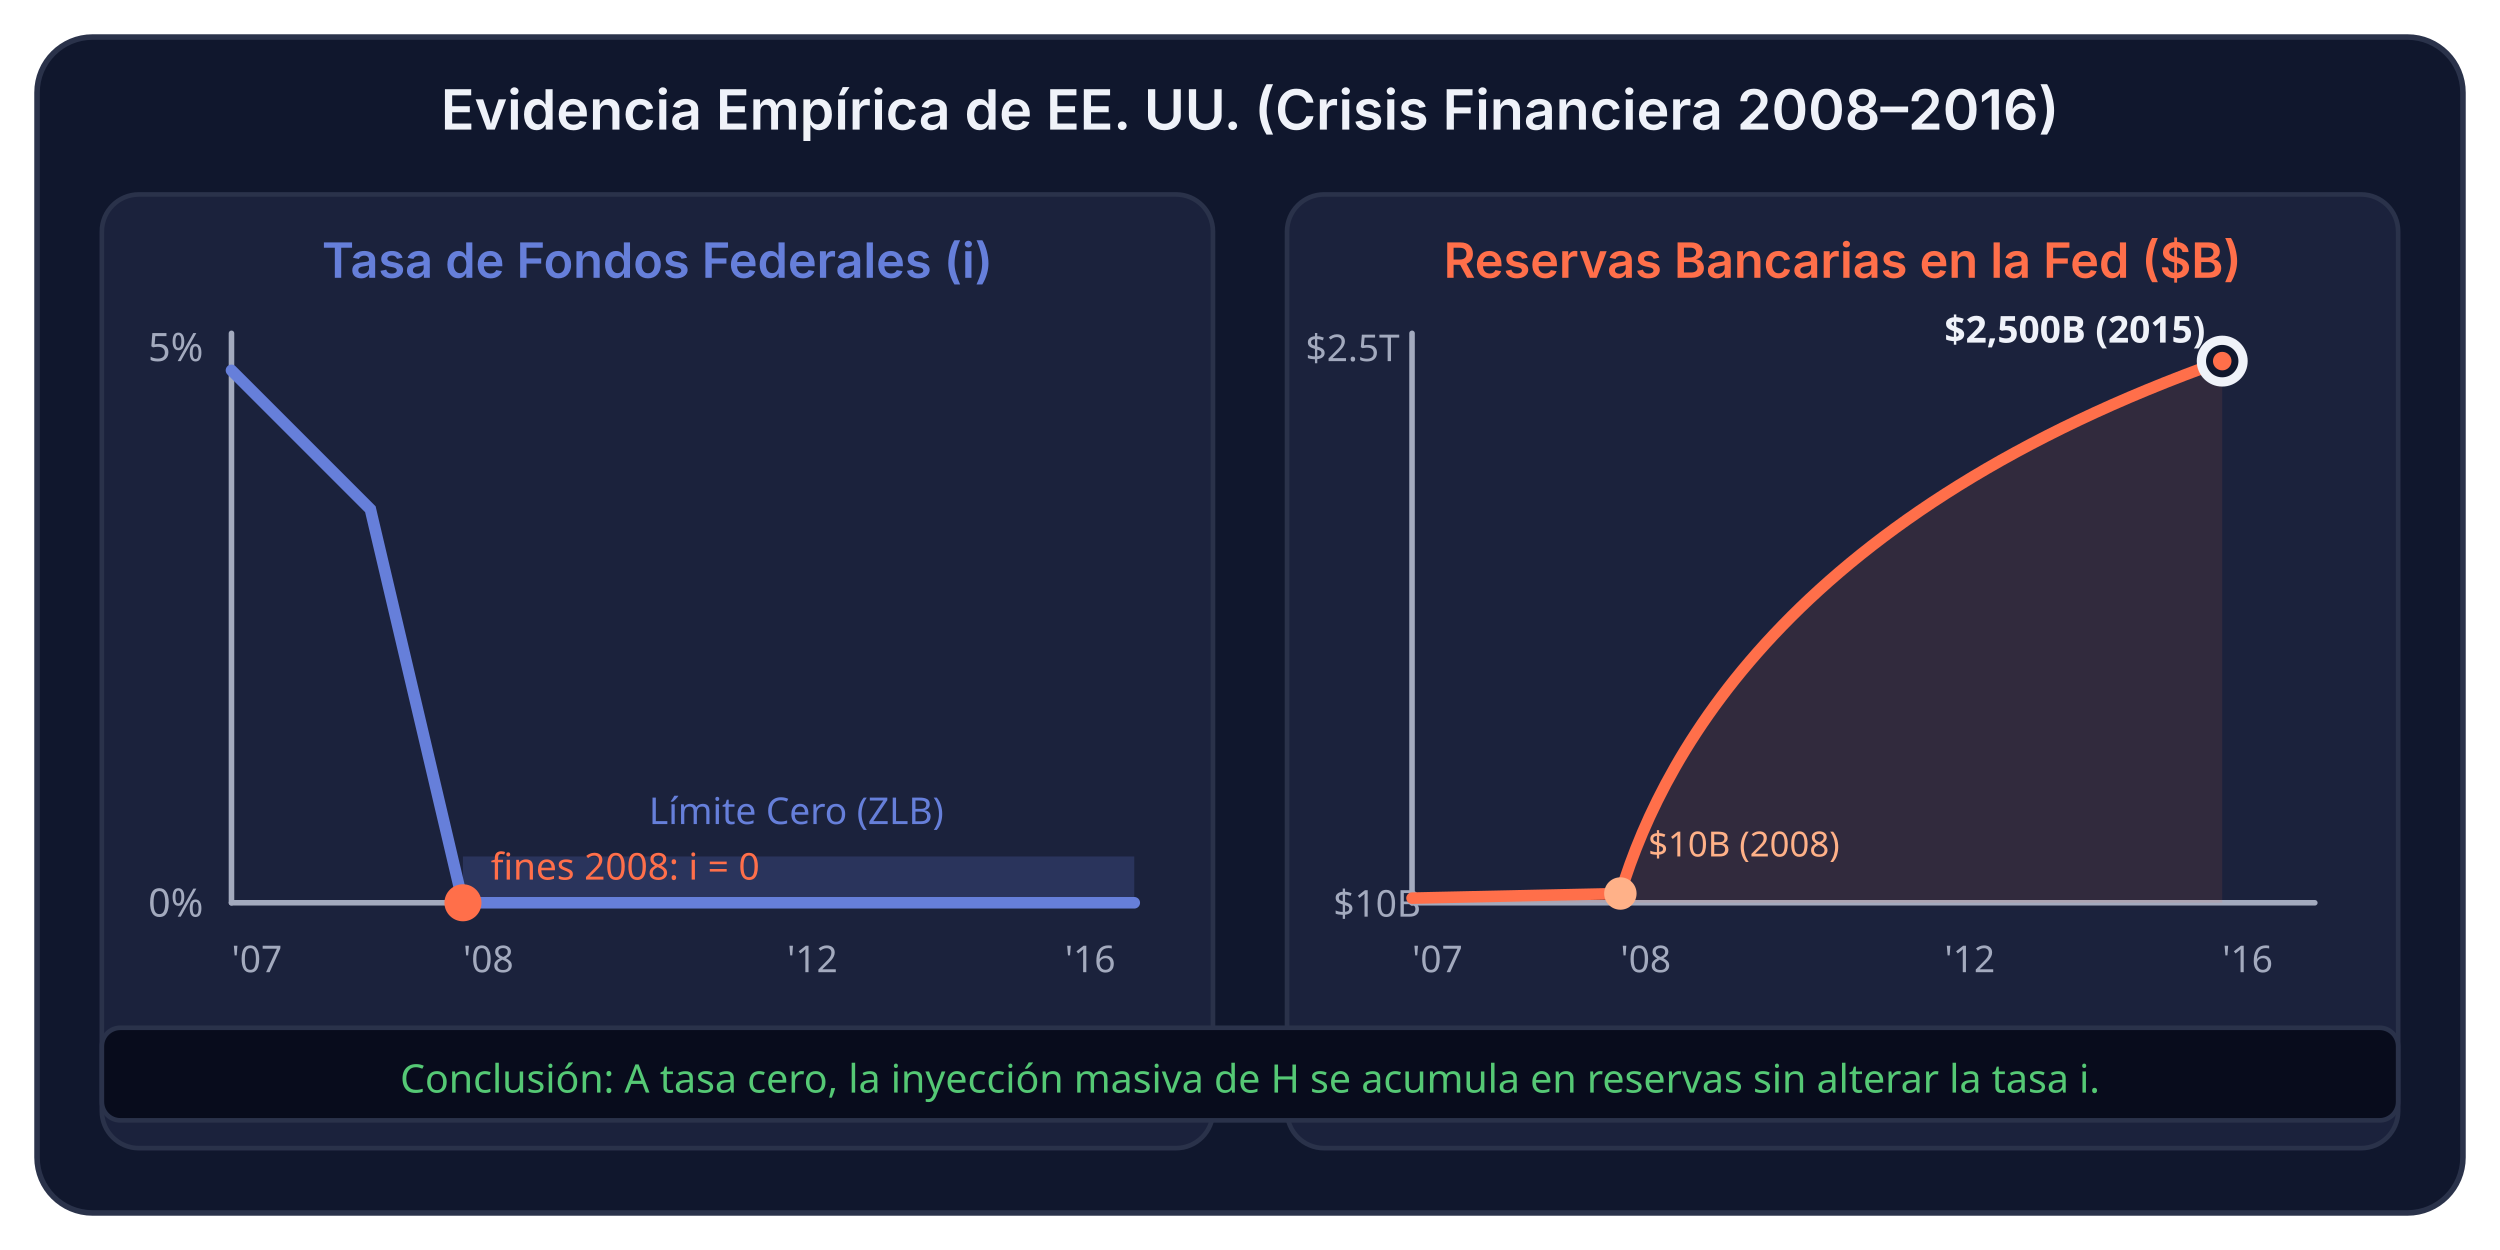
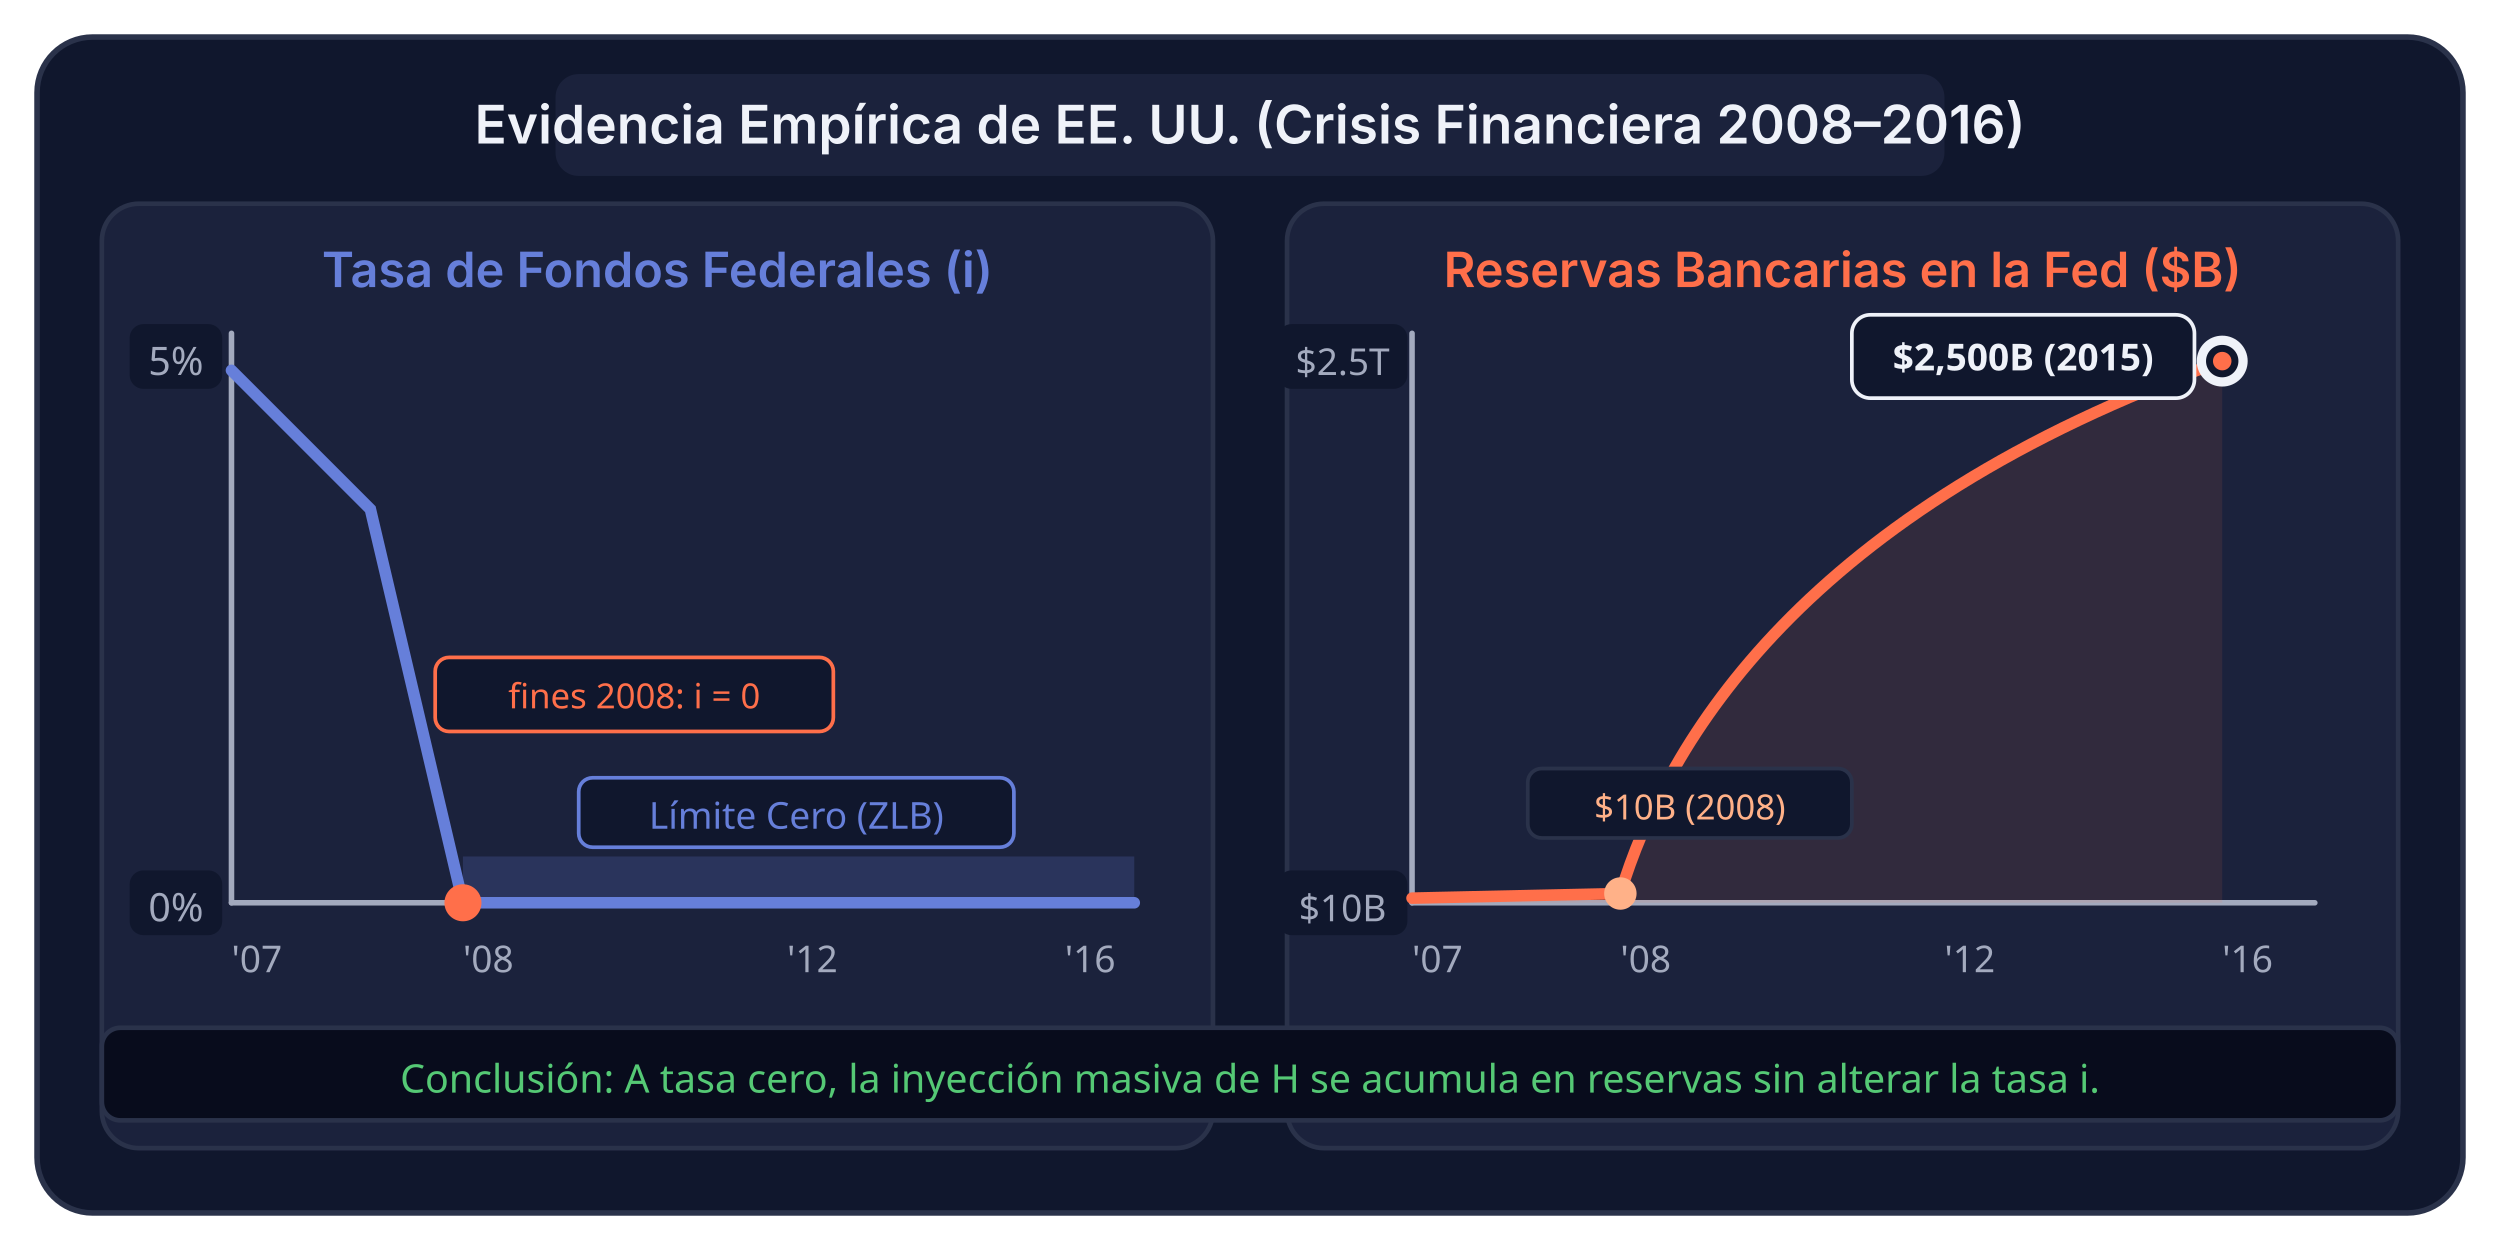
<svg xmlns="http://www.w3.org/2000/svg" viewBox="0 0 540 270" role="img" aria-labelledby="fig-evid-title fig-evid-desc">
  <rect x="8" y="8" width="524" height="254" rx="12" fill="#10172D" stroke="#2A324A" stroke-width="1.2" />
-   <text x="270" y="28" text-anchor="middle" font-family="Inter" font-weight="600" font-size="12" fill="#EFF2F9">Evidencia Empírica de EE. UU. (Crisis Financiera 2008–2016)</text>
-   <rect x="22" y="42" width="240" height="206" rx="8" fill="#1B223C" stroke="#2A324A" stroke-width="1" />
-   <text x="142" y="60" text-anchor="middle" font-family="Inter" font-weight="600" font-size="10.5" fill="#667FDA">Tasa de Fondos Federales (i)</text>
+   <rect x="120" y="16" width="300" height="22" rx="5" fill="#1B223C" />
+   <text x="270" y="31" text-anchor="middle" font-family="Inter" font-weight="600" font-size="11.5" fill="#EFF2F9">Evidencia Empírica de EE. UU. (Crisis Financiera 2008–2016)</text>
+   <rect x="22" y="44" width="240" height="204" rx="8" fill="#1B223C" stroke="#2A324A" stroke-width="1" />
+   <text x="142" y="62" text-anchor="middle" font-family="Inter" font-weight="600" font-size="10.5" fill="#667FDA">Tasa de Fondos Federales (i)</text>
  <line x1="50" y1="72" x2="50" y2="195" stroke="#A3AABE" stroke-width="1.2" stroke-linecap="round" />
  <line x1="50" y1="195" x2="245" y2="195" stroke="#A3AABE" stroke-width="1.2" stroke-linecap="round" />
-   <text x="32" y="78" font-family="JetBrains Mono" font-size="8.5" fill="#A3AABE">5%</text>
-   <text x="32" y="198" font-family="JetBrains Mono" font-size="8.5" fill="#A3AABE">0%</text>
+   <rect x="28" y="70" width="20" height="14" rx="3" fill="#10172D" />
+   <text x="38" y="81" text-anchor="middle" font-family="JetBrains Mono" font-size="8.5" fill="#A3AABE">5%</text>
+   <rect x="28" y="188" width="20" height="14" rx="3" fill="#10172D" />
+   <text x="38" y="199" text-anchor="middle" font-family="JetBrains Mono" font-size="8.5" fill="#A3AABE">0%</text>
  <text x="50" y="210" font-family="JetBrains Mono" font-size="8" fill="#A3AABE">'07</text>
  <text x="100" y="210" font-family="JetBrains Mono" font-size="8" fill="#A3AABE">'08</text>
  <text x="170" y="210" font-family="JetBrains Mono" font-size="8" fill="#A3AABE">'12</text>
  <text x="230" y="210" font-family="JetBrains Mono" font-size="8" fill="#A3AABE">'16</text>
  <rect x="100" y="185" width="145" height="10" fill="#667FDA" opacity=".2" />
-   <text x="172" y="178" text-anchor="middle" font-family="JetBrains Mono" font-size="8" fill="#667FDA">Límite Cero (ZLB)</text>
+   <rect x="125" y="168" width="94" height="15" rx="3" fill="#10172D" stroke="#667FDA" stroke-width="0.8" />
+   <text x="172" y="179" text-anchor="middle" font-family="JetBrains Mono" font-size="8" fill="#667FDA">Límite Cero (ZLB)</text>
  <path d="M 50 80 L 80 110 L 100 195 L 245 195" fill="none" stroke="#667FDA" stroke-width="2.5" stroke-linecap="round" />
  <circle cx="100" cy="195" r="4" fill="#FF6F4A" />
-   <text x="106" y="190" font-family="JetBrains Mono" font-size="8" fill="#FF6F4A">fines 2008: i = 0</text>
-   <rect x="278" y="42" width="240" height="206" rx="8" fill="#1B223C" stroke="#2A324A" stroke-width="1" />
-   <text x="398" y="60" text-anchor="middle" font-family="Inter" font-weight="600" font-size="10.5" fill="#FF6F4A">Reservas Bancarias en la Fed ($B)</text>
+   <rect x="94" y="142" width="86" height="16" rx="3" fill="#10172D" stroke="#FF6F4A" stroke-width="0.8" />
+   <text x="137" y="153" text-anchor="middle" font-family="JetBrains Mono" font-size="7.5" fill="#FF6F4A">fines 2008: i = 0</text>
+   <rect x="278" y="44" width="240" height="204" rx="8" fill="#1B223C" stroke="#2A324A" stroke-width="1" />
+   <text x="398" y="62" text-anchor="middle" font-family="Inter" font-weight="600" font-size="10.5" fill="#FF6F4A">Reservas Bancarias en la Fed ($B)</text>
  <line x1="305" y1="72" x2="305" y2="195" stroke="#A3AABE" stroke-width="1.2" stroke-linecap="round" />
  <line x1="305" y1="195" x2="500" y2="195" stroke="#A3AABE" stroke-width="1.2" stroke-linecap="round" />
-   <text x="282" y="78" font-family="JetBrains Mono" font-size="8" fill="#A3AABE">$2.5T</text>
-   <text x="288" y="198" font-family="JetBrains Mono" font-size="8" fill="#A3AABE">$10B</text>
+   <rect x="276" y="70" width="28" height="14" rx="3" fill="#10172D" />
+   <text x="290" y="81" text-anchor="middle" font-family="JetBrains Mono" font-size="8" fill="#A3AABE">$2.5T</text>
+   <rect x="276" y="188" width="28" height="14" rx="3" fill="#10172D" />
+   <text x="290" y="199" text-anchor="middle" font-family="JetBrains Mono" font-size="8" fill="#A3AABE">$10B</text>
  <text x="305" y="210" font-family="JetBrains Mono" font-size="8" fill="#A3AABE">'07</text>
  <text x="350" y="210" font-family="JetBrains Mono" font-size="8" fill="#A3AABE">'08</text>
  <text x="420" y="210" font-family="JetBrains Mono" font-size="8" fill="#A3AABE">'12</text>
  <text x="480" y="210" font-family="JetBrains Mono" font-size="8" fill="#A3AABE">'16</text>
  <path d="M 305 194 L 350 193 C 360 160, 390 110, 480 78" fill="none" stroke="#FF6F4A" stroke-width="2.5" stroke-linecap="round" />
  <path d="M 305 194 L 350 193 C 360 160, 390 110, 480 78 L 480 195 L 305 195 Z" fill="#FF6F4A" opacity=".10" />
  <circle cx="350" cy="193" r="3.5" fill="#FFB188" />
-   <text x="356" y="185" font-family="JetBrains Mono" font-size="7.5" fill="#FFB188">$10B (2008)</text>
+   <rect x="330" y="166" width="70" height="15" rx="3" fill="#10172D" stroke="#2A324A" stroke-width="0.8" />
+   <text x="365" y="177" text-anchor="middle" font-family="JetBrains Mono" font-size="7.5" fill="#FFB188">$10B (2008)</text>
  <circle cx="480" cy="78" r="4.5" fill="#10172D" stroke="#EFF2F9" stroke-width="2" />
  <circle cx="480" cy="78" r="2" fill="#FF6F4A" />
-   <text x="420" y="74" font-family="JetBrains Mono" font-weight="600" font-size="8" fill="#EFF2F9">$2,500B (2015)</text>
+   <rect x="400" y="68" width="74" height="18" rx="4" fill="#10172D" stroke="#EFF2F9" stroke-width="0.8" />
+   <text x="437" y="80" text-anchor="middle" font-family="JetBrains Mono" font-weight="600" font-size="8" fill="#EFF2F9">$2,500B (2015)</text>
  <rect x="22" y="222" width="496" height="20" rx="4" fill="#080C1C" stroke="#2A324A" stroke-width="1" />
  <text x="270" y="236" text-anchor="middle" font-family="JetBrains Mono" font-size="8.5" fill="#55C975">Conclusión: A tasa cero, la inyección masiva de H se acumula en reservas sin alterar la tasa i.</text>
</svg>
